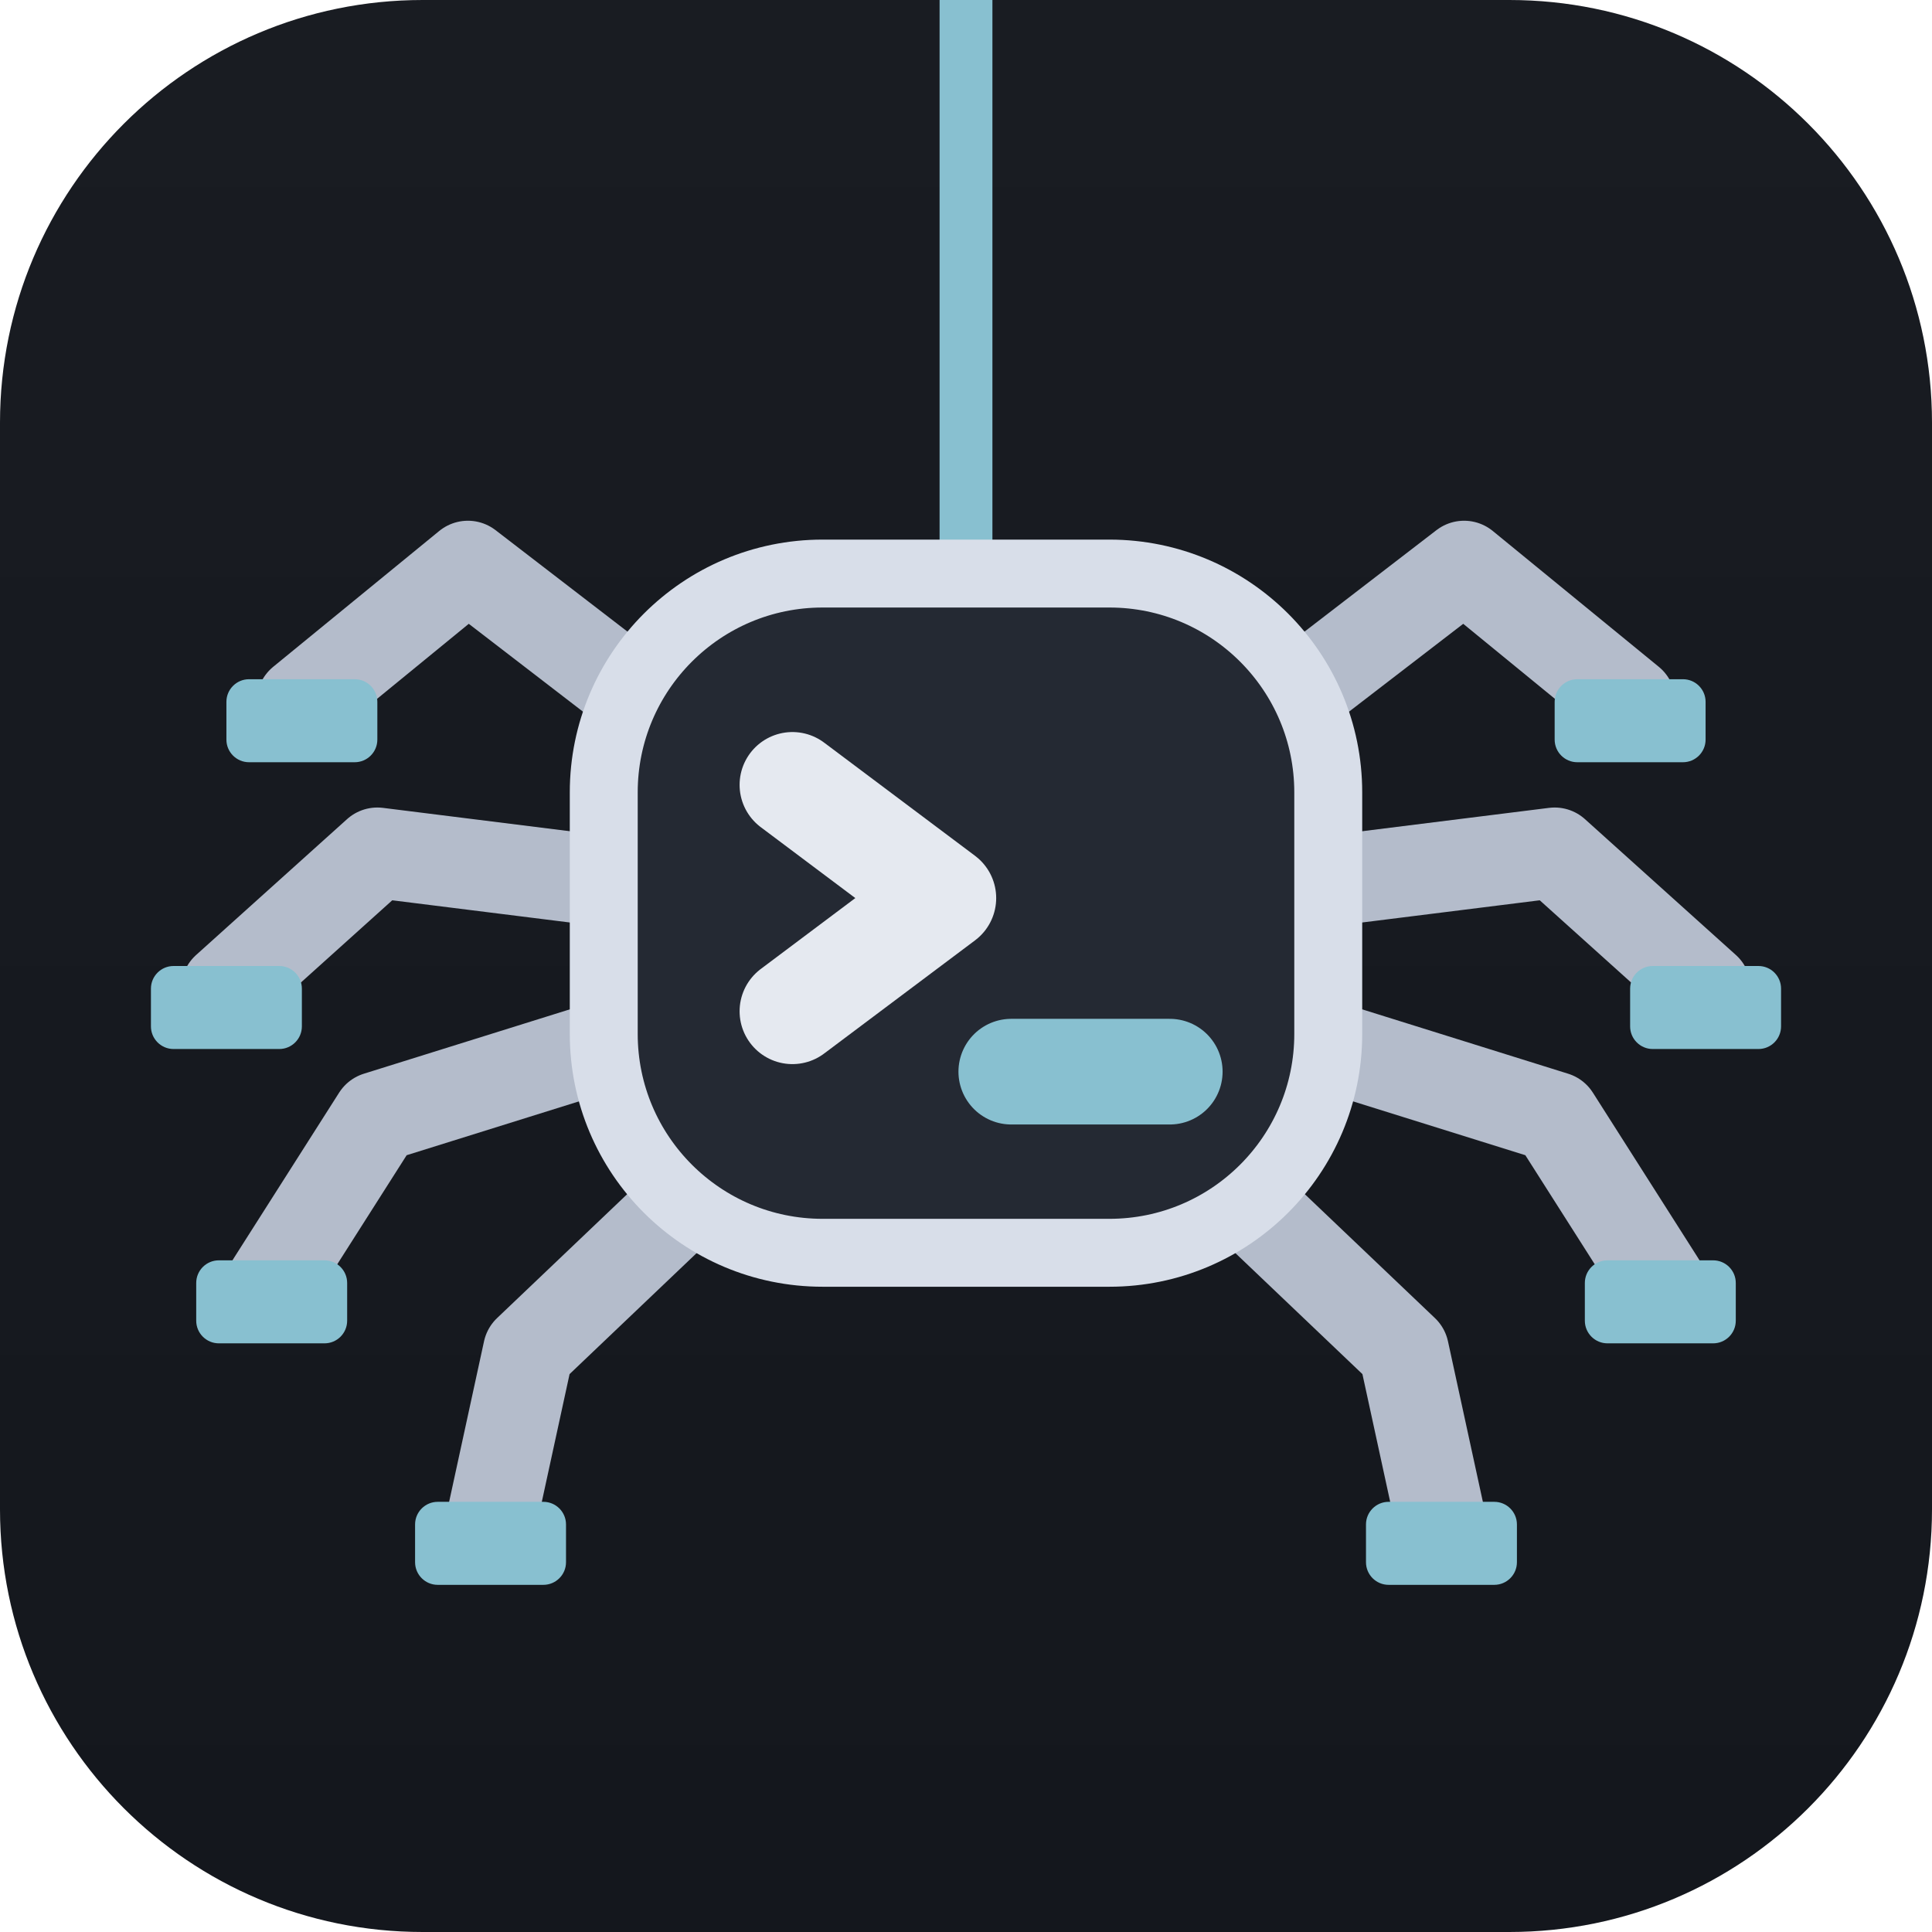
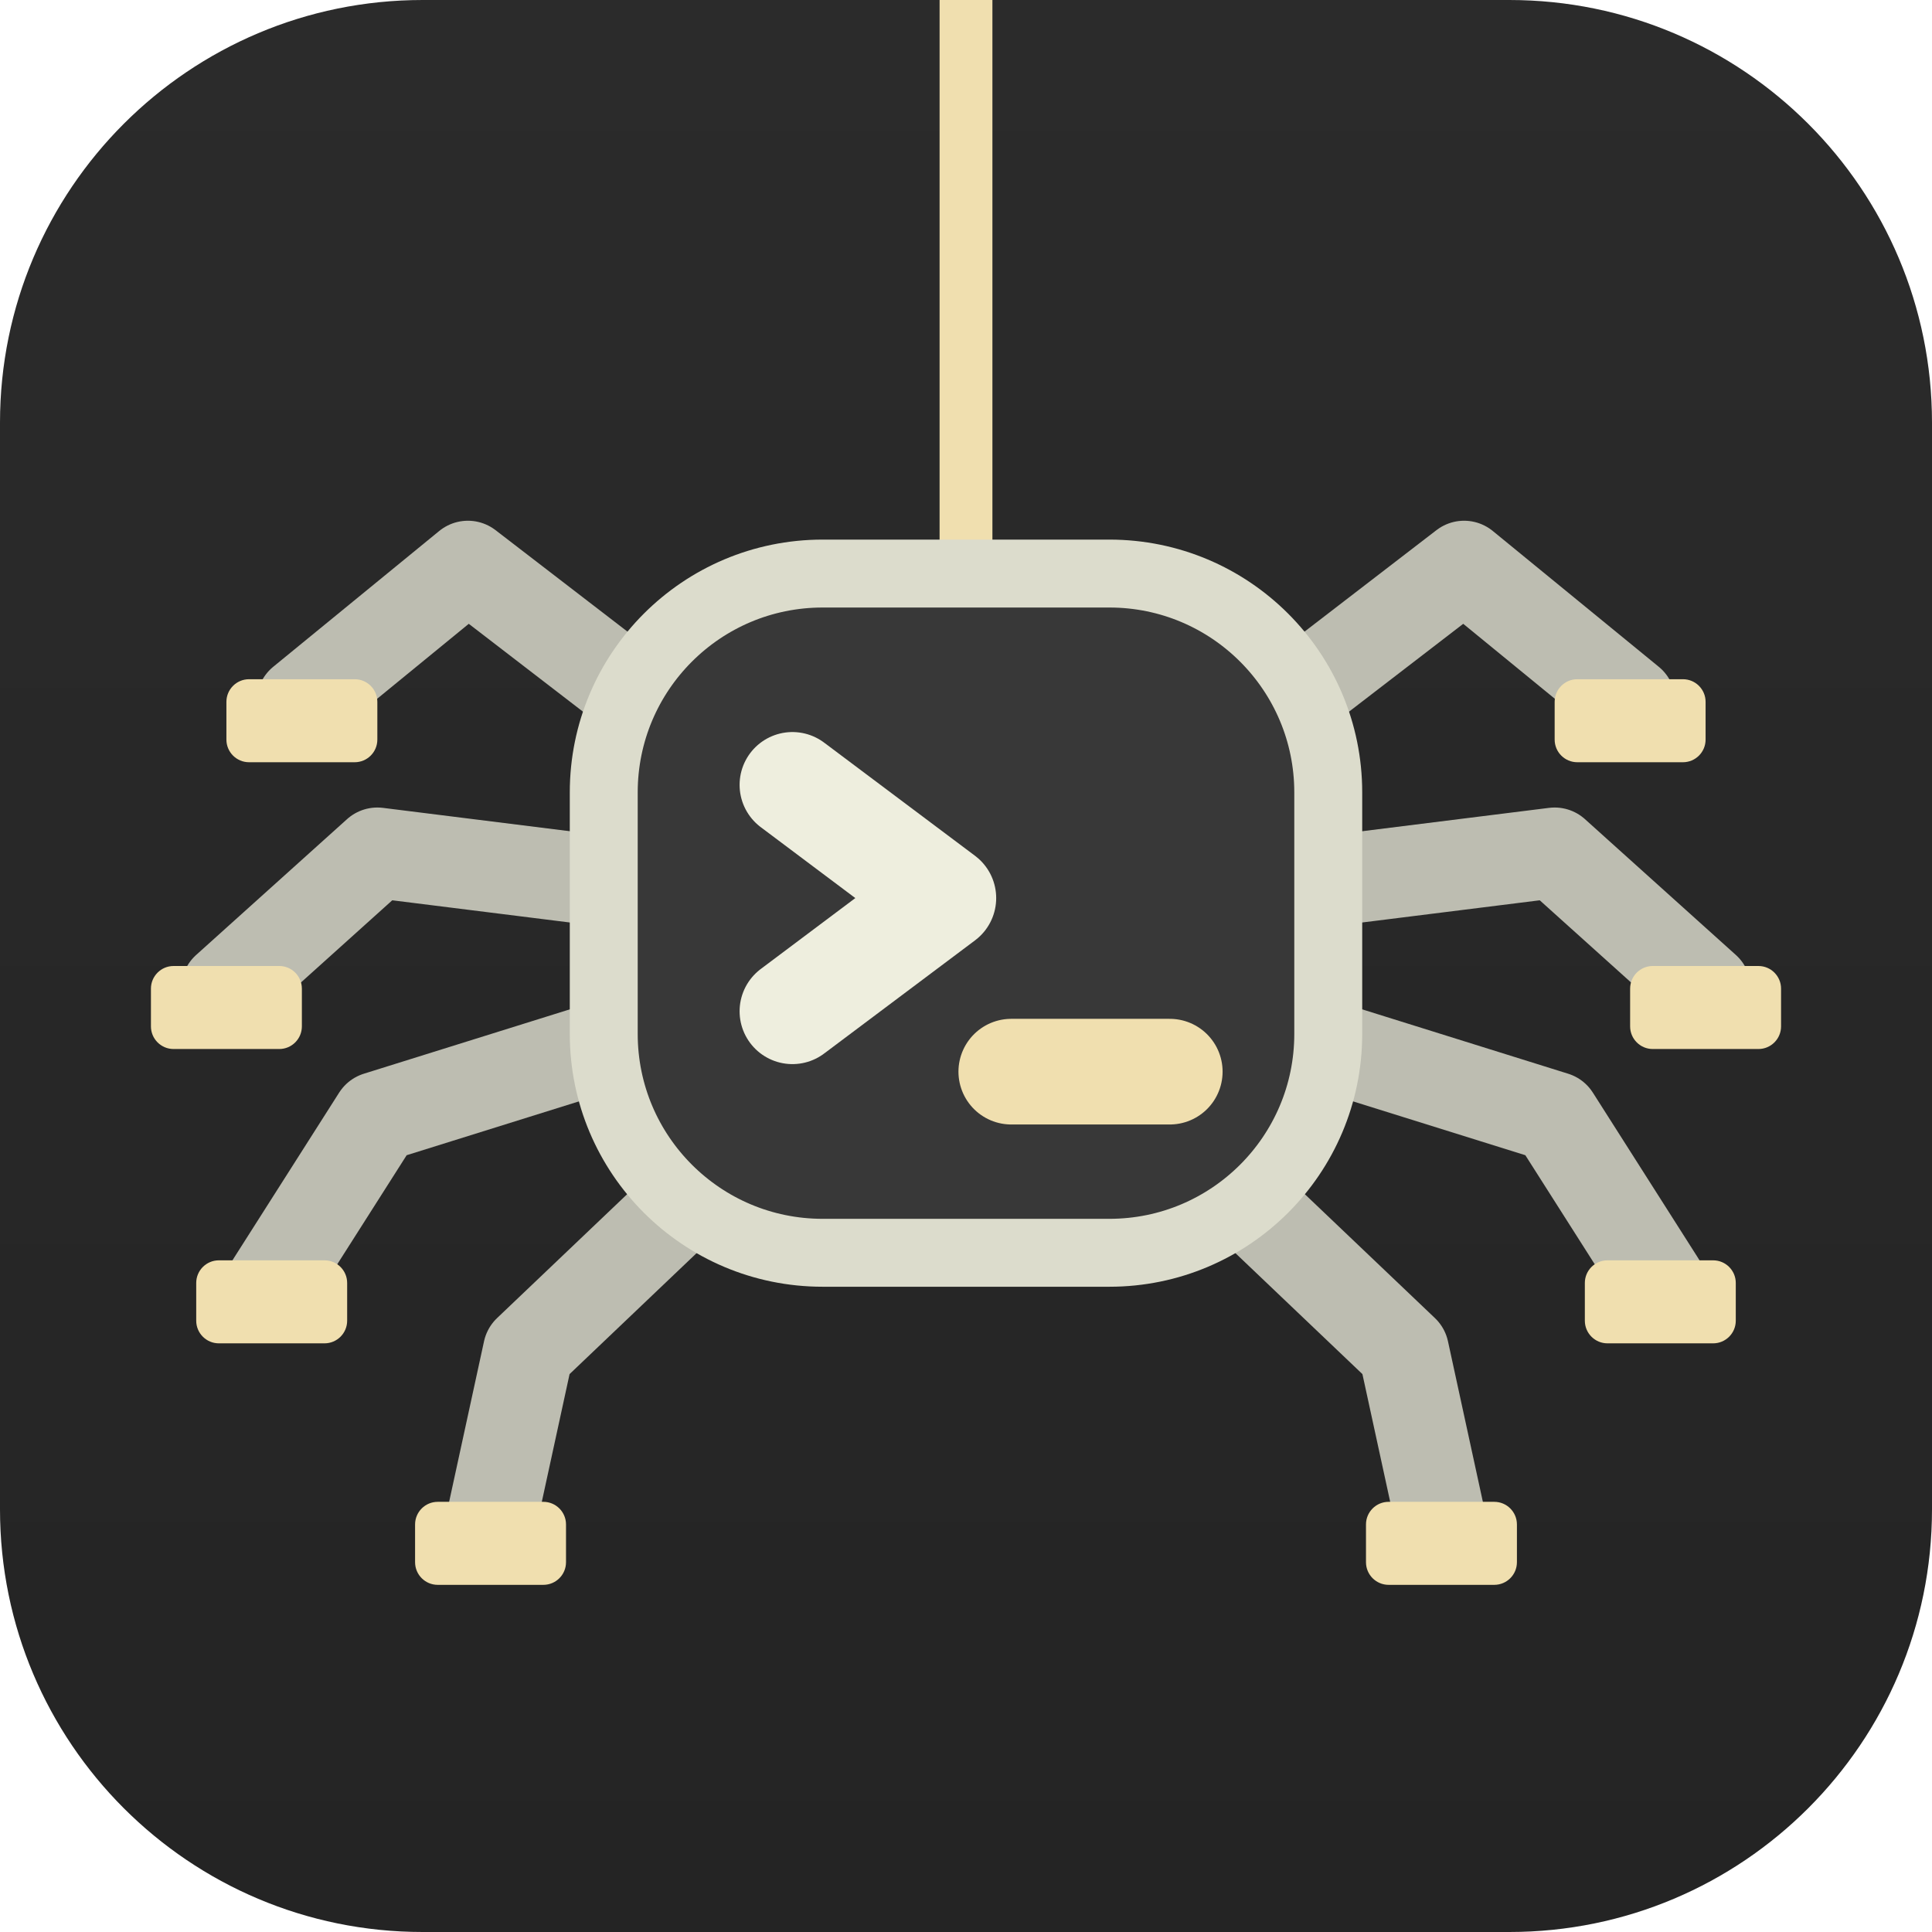
<svg xmlns="http://www.w3.org/2000/svg" viewBox="0 0 512 512">
  <defs>
    <linearGradient id="telar-small-tile" x1="0" y1="0" x2="0" y2="1">
-       <stop offset="0" stop-color="#191c22" />
-       <stop offset="1" stop-color="#14171d" />
+       <stop offset="0" stop-color="#2b2b2b" />
+       <stop offset="1" stop-color="#242424" />
    </linearGradient>
  </defs>
  <rect width="512" height="512" rx="112" fill="url(#telar-small-tile)" />
-   <path d="M256 0 V156" stroke="#88c0d0" stroke-width="14" />
-   <g fill="none" stroke="#b4bccb" stroke-width="24" stroke-linecap="round" stroke-linejoin="round">
+   <path d="M256 0 V156" stroke="#f0dfaf" stroke-width="14" />
+   <g fill="none" stroke="#bdbdb1" stroke-width="24" stroke-linecap="round" stroke-linejoin="round">
    <path d="M176 190 L124 150 L80 186" />
    <path d="M164 234 L100 226 L60 262" />
    <path d="M164 276 L100 296 L72 340" />
    <path d="M182 318 L140 358 L130 404" />
    <path d="M336 190 L388 150 L432 186" />
    <path d="M348 234 L412 226 L452 262" />
    <path d="M348 276 L412 296 L440 340" />
    <path d="M330 318 L372 358 L382 404" />
  </g>
-   <g fill="#88c0d0">
+   <g fill="#f0dfaf">
    <rect x="60" y="180" width="40" height="22" rx="6" />
    <rect x="40" y="256" width="40" height="22" rx="6" />
    <rect x="52" y="334" width="40" height="22" rx="6" />
    <rect x="110" y="398" width="40" height="22" rx="6" />
    <rect x="412" y="180" width="40" height="22" rx="6" />
    <rect x="432" y="256" width="40" height="22" rx="6" />
    <rect x="420" y="334" width="40" height="22" rx="6" />
    <rect x="362" y="398" width="40" height="22" rx="6" />
  </g>
-   <rect x="160" y="152" width="192" height="180" rx="58" fill="#242933" stroke="#d8dee9" stroke-width="18" />
+   <rect x="160" y="152" width="192" height="180" rx="58" fill="#383838" stroke="#dcdccc" stroke-width="18" />
  <g fill="none" stroke-linecap="round" stroke-linejoin="round">
-     <path d="M210 208 L250 238 L210 268" stroke="#e5e9f0" stroke-width="28" />
-     <path d="M268 284 H310" stroke="#88c0d0" stroke-width="28" />
+     <path d="M210 208 L250 238 L210 268" stroke="#eeeede" stroke-width="28" />
+     <path d="M268 284 H310" stroke="#f0dfaf" stroke-width="28" />
  </g>
</svg>
